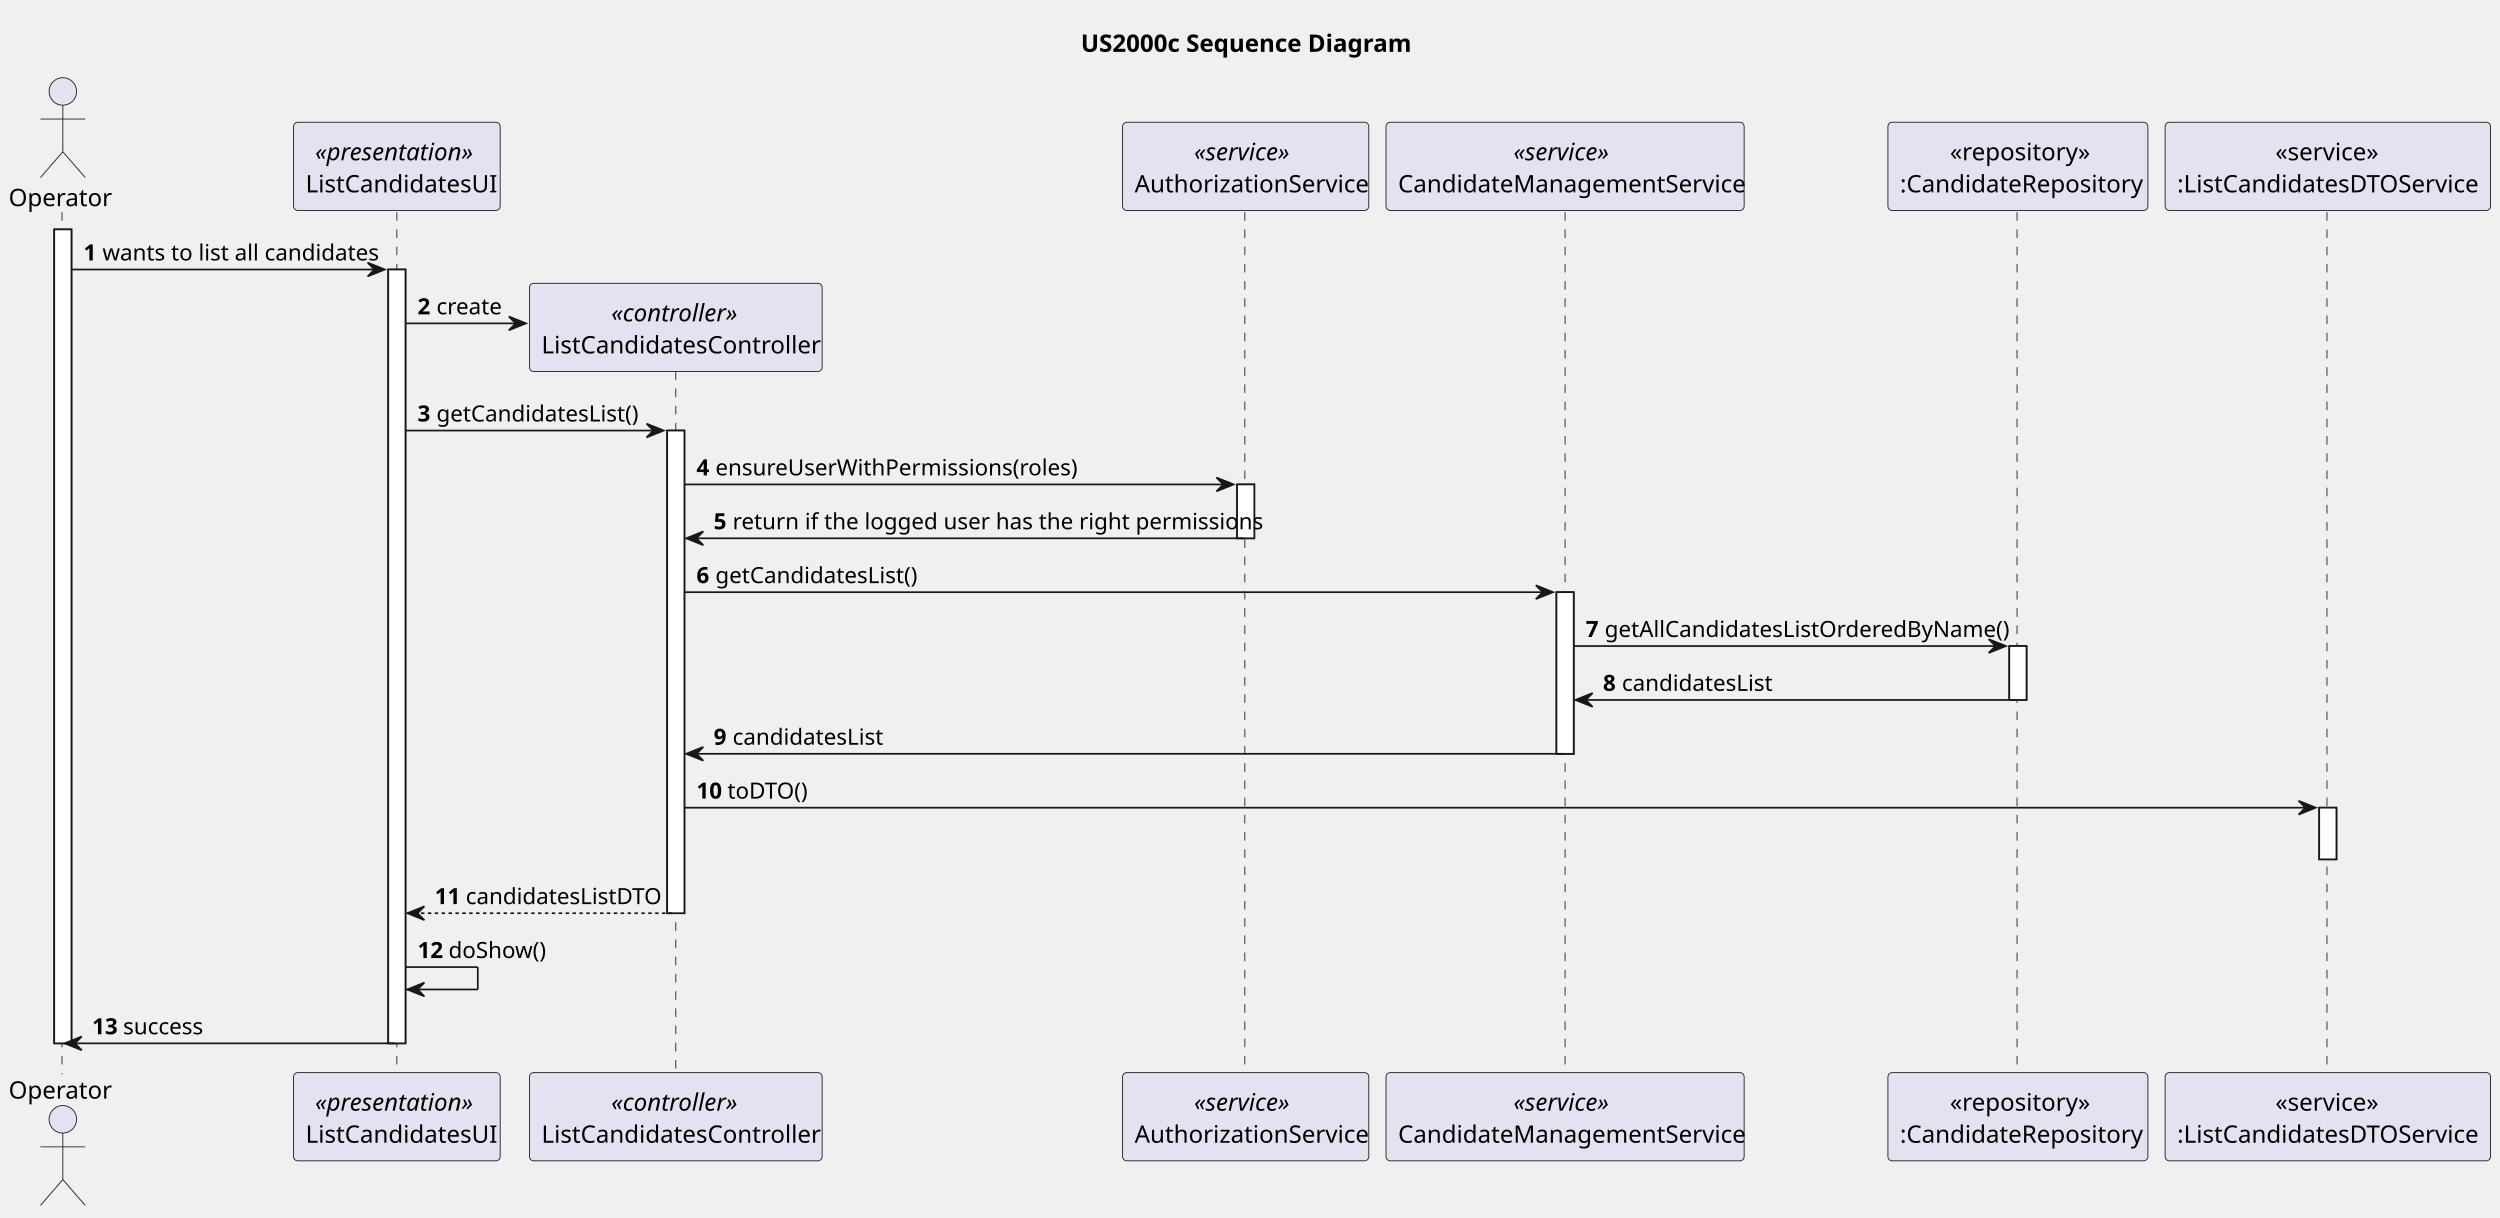
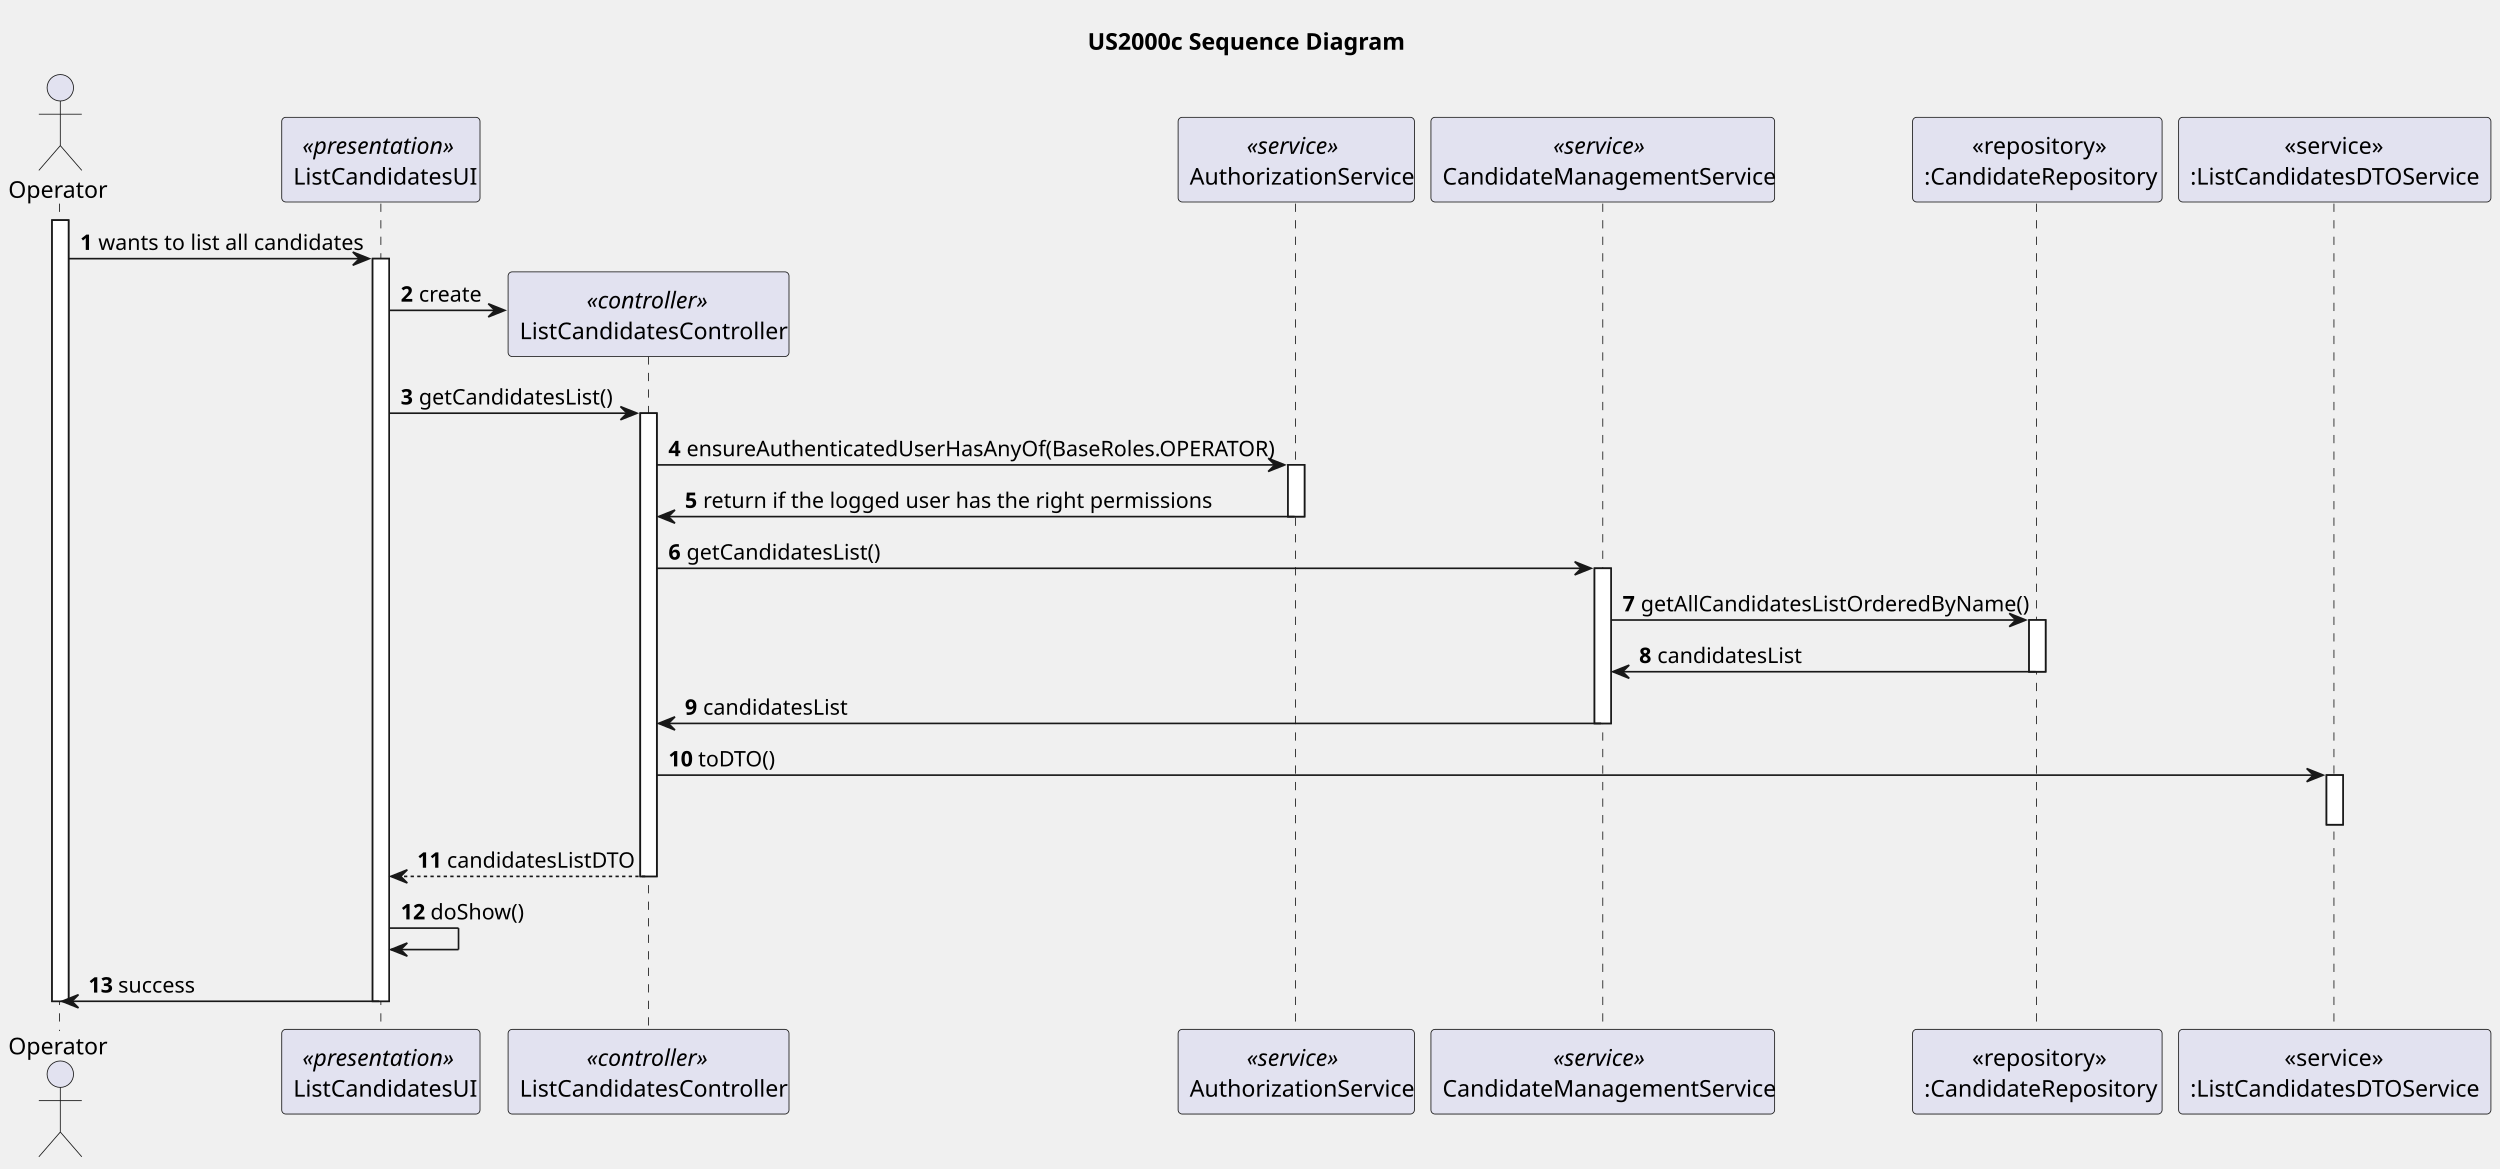
- <svg xmlns="http://www.w3.org/2000/svg" contentStyleType="text/css" height="707px" preserveAspectRatio="none" style="width:1452px;height:707px;background:#FFFFFF;" version="1.1" viewBox="0 0 1452 707" width="1452px" zoomAndPan="magnify">
+ <svg xmlns="http://www.w3.org/2000/svg" contentStyleType="text/css" height="707px" preserveAspectRatio="none" style="width:1513px;height:707px;background:#FFFFFF;" version="1.1" viewBox="0 0 1513 707" width="1513px" zoomAndPan="magnify">
  <defs />
  <g>
-     <text fill="#000000" font-family="sans-serif" font-size="14" font-weight="bold" lengthAdjust="spacing" textLength="195" x="627.75" y="30.107">US2000c Sequence Diagram</text>
+     <text fill="#000000" font-family="sans-serif" font-size="14" font-weight="bold" lengthAdjust="spacing" textLength="195" x="658.25" y="30.107">US2000c Sequence Diagram</text>
    <rect fill="#FFFFFF" height="472.734" style="stroke:#181818;stroke-width:1.0;" width="10" x="31.5" y="133.242" />
    <rect fill="#FFFFFF" height="449.443" style="stroke:#181818;stroke-width:1.0;" width="10" x="225.5" y="156.533" />
    <rect fill="#FFFFFF" height="280.328" style="stroke:#181818;stroke-width:1.0;" width="10" x="387.5" y="250.066" />
-     <rect fill="#FFFFFF" height="31.291" style="stroke:#181818;stroke-width:1.0;" width="10" x="718.5" y="281.357" />
-     <rect fill="#FFFFFF" height="93.873" style="stroke:#181818;stroke-width:1.0;" width="10" x="904" y="343.94" />
-     <rect fill="#FFFFFF" height="31.291" style="stroke:#181818;stroke-width:1.0;" width="10" x="1167" y="375.231" />
-     <rect fill="#FFFFFF" height="30" style="stroke:#181818;stroke-width:1.0;" width="10" x="1347" y="469.103" />
+     <rect fill="#FFFFFF" height="31.291" style="stroke:#181818;stroke-width:1.0;" width="10" x="779.5" y="281.357" />
+     <rect fill="#FFFFFF" height="93.873" style="stroke:#181818;stroke-width:1.0;" width="10" x="965" y="343.94" />
+     <rect fill="#FFFFFF" height="31.291" style="stroke:#181818;stroke-width:1.0;" width="10" x="1228" y="375.231" />
+     <rect fill="#FFFFFF" height="30" style="stroke:#181818;stroke-width:1.0;" width="10" x="1408" y="469.103" />
    <line style="stroke:#181818;stroke-width:0.5;stroke-dasharray:5.0,5.0;" x1="36" x2="36" y1="123.242" y2="623.977" />
    <line style="stroke:#181818;stroke-width:0.5;stroke-dasharray:5.0,5.0;" x1="230.5" x2="230.5" y1="123.242" y2="623.977" />
    <line style="stroke:#181818;stroke-width:0.5;stroke-dasharray:5.0,5.0;" x1="392.5" x2="392.5" y1="205.654" y2="623.977" />
-     <line style="stroke:#181818;stroke-width:0.5;stroke-dasharray:5.0,5.0;" x1="723" x2="723" y1="123.242" y2="623.977" />
-     <line style="stroke:#181818;stroke-width:0.5;stroke-dasharray:5.0,5.0;" x1="909" x2="909" y1="123.242" y2="623.977" />
-     <line style="stroke:#181818;stroke-width:0.5;stroke-dasharray:5.0,5.0;" x1="1171.5" x2="1171.5" y1="123.242" y2="623.977" />
-     <line style="stroke:#181818;stroke-width:0.5;stroke-dasharray:5.0,5.0;" x1="1351.5" x2="1351.5" y1="123.242" y2="623.977" />
+     <line style="stroke:#181818;stroke-width:0.5;stroke-dasharray:5.0,5.0;" x1="784" x2="784" y1="123.242" y2="623.977" />
+     <line style="stroke:#181818;stroke-width:0.5;stroke-dasharray:5.0,5.0;" x1="970" x2="970" y1="123.242" y2="623.977" />
+     <line style="stroke:#181818;stroke-width:0.5;stroke-dasharray:5.0,5.0;" x1="1232.5" x2="1232.5" y1="123.242" y2="623.977" />
+     <line style="stroke:#181818;stroke-width:0.5;stroke-dasharray:5.0,5.0;" x1="1412.5" x2="1412.5" y1="123.242" y2="623.977" />
    <text fill="#000000" font-family="sans-serif" font-size="14" lengthAdjust="spacing" textLength="57" x="5" y="119.728">Operator</text>
    <ellipse cx="36.5" cy="53.121" fill="#E2E2F0" rx="8" ry="8" style="stroke:#181818;stroke-width:0.5;" />
    <path d="M36.5,61.121 L36.5,88.121 M23.5,69.121 L49.5,69.121 M36.5,88.121 L23.5,103.121 M36.5,88.121 L49.5,103.121 " fill="none" style="stroke:#181818;stroke-width:0.5;" />
    <text fill="#000000" font-family="sans-serif" font-size="14" lengthAdjust="spacing" textLength="57" x="5" y="638.084">Operator</text>
    <ellipse cx="36.5" cy="650.098" fill="#E2E2F0" rx="8" ry="8" style="stroke:#181818;stroke-width:0.5;" />
    <path d="M36.5,658.098 L36.5,685.098 M23.5,666.098 L49.5,666.098 M36.5,685.098 L23.5,700.098 M36.5,685.098 L49.5,700.098 " fill="none" style="stroke:#181818;stroke-width:0.5;" />
    <rect fill="#E2E2F0" height="51.242" rx="2.5" ry="2.5" style="stroke:#181818;stroke-width:0.5;" width="120" x="170.5" y="71" />
    <text fill="#000000" font-family="sans-serif" font-size="14" font-style="italic" lengthAdjust="spacing" textLength="95" x="183" y="93.107">«presentation»</text>
    <text fill="#000000" font-family="sans-serif" font-size="14" lengthAdjust="spacing" textLength="106" x="177.5" y="111.728">ListCandidatesUI</text>
    <rect fill="#E2E2F0" height="51.242" rx="2.5" ry="2.5" style="stroke:#181818;stroke-width:0.5;" width="120" x="170.5" y="622.977" />
    <text fill="#000000" font-family="sans-serif" font-size="14" font-style="italic" lengthAdjust="spacing" textLength="95" x="183" y="645.084">«presentation»</text>
    <text fill="#000000" font-family="sans-serif" font-size="14" lengthAdjust="spacing" textLength="106" x="177.5" y="663.705">ListCandidatesUI</text>
    <rect fill="#E2E2F0" height="51.242" rx="2.5" ry="2.5" style="stroke:#181818;stroke-width:0.5;" width="170" x="307.5" y="622.977" />
    <text fill="#000000" font-family="sans-serif" font-size="14" font-style="italic" lengthAdjust="spacing" textLength="75" x="355" y="645.084">«controller»</text>
    <text fill="#000000" font-family="sans-serif" font-size="14" lengthAdjust="spacing" textLength="156" x="314.5" y="663.705">ListCandidatesController</text>
-     <rect fill="#E2E2F0" height="51.242" rx="2.5" ry="2.5" style="stroke:#181818;stroke-width:0.5;" width="143" x="652" y="71" />
-     <text fill="#000000" font-family="sans-serif" font-size="14" font-style="italic" lengthAdjust="spacing" textLength="60" x="693.5" y="93.107">«service»</text>
-     <text fill="#000000" font-family="sans-serif" font-size="14" lengthAdjust="spacing" textLength="129" x="659" y="111.728">AuthorizationService</text>
-     <rect fill="#E2E2F0" height="51.242" rx="2.5" ry="2.5" style="stroke:#181818;stroke-width:0.5;" width="143" x="652" y="622.977" />
-     <text fill="#000000" font-family="sans-serif" font-size="14" font-style="italic" lengthAdjust="spacing" textLength="60" x="693.5" y="645.084">«service»</text>
-     <text fill="#000000" font-family="sans-serif" font-size="14" lengthAdjust="spacing" textLength="129" x="659" y="663.705">AuthorizationService</text>
-     <rect fill="#E2E2F0" height="51.242" rx="2.5" ry="2.5" style="stroke:#181818;stroke-width:0.5;" width="208" x="805" y="71" />
-     <text fill="#000000" font-family="sans-serif" font-size="14" font-style="italic" lengthAdjust="spacing" textLength="60" x="879" y="93.107">«service»</text>
-     <text fill="#000000" font-family="sans-serif" font-size="14" lengthAdjust="spacing" textLength="194" x="812" y="111.728">CandidateManagementService</text>
-     <rect fill="#E2E2F0" height="51.242" rx="2.5" ry="2.5" style="stroke:#181818;stroke-width:0.5;" width="208" x="805" y="622.977" />
-     <text fill="#000000" font-family="sans-serif" font-size="14" font-style="italic" lengthAdjust="spacing" textLength="60" x="879" y="645.084">«service»</text>
-     <text fill="#000000" font-family="sans-serif" font-size="14" lengthAdjust="spacing" textLength="194" x="812" y="663.705">CandidateManagementService</text>
-     <rect fill="#E2E2F0" height="51.242" rx="2.5" ry="2.5" style="stroke:#181818;stroke-width:0.5;" width="151" x="1096.5" y="71" />
-     <text fill="#000000" font-family="sans-serif" font-size="14" lengthAdjust="spacing" textLength="79" x="1132.5" y="93.107">«repository»</text>
-     <text fill="#000000" font-family="sans-serif" font-size="14" lengthAdjust="spacing" textLength="137" x="1103.5" y="111.728">:CandidateRepository</text>
-     <rect fill="#E2E2F0" height="51.242" rx="2.5" ry="2.5" style="stroke:#181818;stroke-width:0.5;" width="151" x="1096.5" y="622.977" />
-     <text fill="#000000" font-family="sans-serif" font-size="14" lengthAdjust="spacing" textLength="79" x="1132.5" y="645.084">«repository»</text>
-     <text fill="#000000" font-family="sans-serif" font-size="14" lengthAdjust="spacing" textLength="137" x="1103.5" y="663.705">:CandidateRepository</text>
-     <rect fill="#E2E2F0" height="51.242" rx="2.5" ry="2.5" style="stroke:#181818;stroke-width:0.5;" width="189" x="1257.5" y="71" />
-     <text fill="#000000" font-family="sans-serif" font-size="14" lengthAdjust="spacing" textLength="61" x="1321.5" y="93.107">«service»</text>
-     <text fill="#000000" font-family="sans-serif" font-size="14" lengthAdjust="spacing" textLength="175" x="1264.5" y="111.728">:ListCandidatesDTOService</text>
-     <rect fill="#E2E2F0" height="51.242" rx="2.5" ry="2.5" style="stroke:#181818;stroke-width:0.5;" width="189" x="1257.5" y="622.977" />
-     <text fill="#000000" font-family="sans-serif" font-size="14" lengthAdjust="spacing" textLength="61" x="1321.5" y="645.084">«service»</text>
-     <text fill="#000000" font-family="sans-serif" font-size="14" lengthAdjust="spacing" textLength="175" x="1264.5" y="663.705">:ListCandidatesDTOService</text>
+     <rect fill="#E2E2F0" height="51.242" rx="2.5" ry="2.5" style="stroke:#181818;stroke-width:0.5;" width="143" x="713" y="71" />
+     <text fill="#000000" font-family="sans-serif" font-size="14" font-style="italic" lengthAdjust="spacing" textLength="60" x="754.5" y="93.107">«service»</text>
+     <text fill="#000000" font-family="sans-serif" font-size="14" lengthAdjust="spacing" textLength="129" x="720" y="111.728">AuthorizationService</text>
+     <rect fill="#E2E2F0" height="51.242" rx="2.5" ry="2.5" style="stroke:#181818;stroke-width:0.5;" width="143" x="713" y="622.977" />
+     <text fill="#000000" font-family="sans-serif" font-size="14" font-style="italic" lengthAdjust="spacing" textLength="60" x="754.5" y="645.084">«service»</text>
+     <text fill="#000000" font-family="sans-serif" font-size="14" lengthAdjust="spacing" textLength="129" x="720" y="663.705">AuthorizationService</text>
+     <rect fill="#E2E2F0" height="51.242" rx="2.5" ry="2.5" style="stroke:#181818;stroke-width:0.5;" width="208" x="866" y="71" />
+     <text fill="#000000" font-family="sans-serif" font-size="14" font-style="italic" lengthAdjust="spacing" textLength="60" x="940" y="93.107">«service»</text>
+     <text fill="#000000" font-family="sans-serif" font-size="14" lengthAdjust="spacing" textLength="194" x="873" y="111.728">CandidateManagementService</text>
+     <rect fill="#E2E2F0" height="51.242" rx="2.5" ry="2.5" style="stroke:#181818;stroke-width:0.5;" width="208" x="866" y="622.977" />
+     <text fill="#000000" font-family="sans-serif" font-size="14" font-style="italic" lengthAdjust="spacing" textLength="60" x="940" y="645.084">«service»</text>
+     <text fill="#000000" font-family="sans-serif" font-size="14" lengthAdjust="spacing" textLength="194" x="873" y="663.705">CandidateManagementService</text>
+     <rect fill="#E2E2F0" height="51.242" rx="2.5" ry="2.5" style="stroke:#181818;stroke-width:0.5;" width="151" x="1157.5" y="71" />
+     <text fill="#000000" font-family="sans-serif" font-size="14" lengthAdjust="spacing" textLength="79" x="1193.5" y="93.107">«repository»</text>
+     <text fill="#000000" font-family="sans-serif" font-size="14" lengthAdjust="spacing" textLength="137" x="1164.5" y="111.728">:CandidateRepository</text>
+     <rect fill="#E2E2F0" height="51.242" rx="2.5" ry="2.5" style="stroke:#181818;stroke-width:0.5;" width="151" x="1157.5" y="622.977" />
+     <text fill="#000000" font-family="sans-serif" font-size="14" lengthAdjust="spacing" textLength="79" x="1193.5" y="645.084">«repository»</text>
+     <text fill="#000000" font-family="sans-serif" font-size="14" lengthAdjust="spacing" textLength="137" x="1164.5" y="663.705">:CandidateRepository</text>
+     <rect fill="#E2E2F0" height="51.242" rx="2.5" ry="2.5" style="stroke:#181818;stroke-width:0.5;" width="189" x="1318.5" y="71" />
+     <text fill="#000000" font-family="sans-serif" font-size="14" lengthAdjust="spacing" textLength="61" x="1382.5" y="93.107">«service»</text>
+     <text fill="#000000" font-family="sans-serif" font-size="14" lengthAdjust="spacing" textLength="175" x="1325.5" y="111.728">:ListCandidatesDTOService</text>
+     <rect fill="#E2E2F0" height="51.242" rx="2.5" ry="2.5" style="stroke:#181818;stroke-width:0.5;" width="189" x="1318.5" y="622.977" />
+     <text fill="#000000" font-family="sans-serif" font-size="14" lengthAdjust="spacing" textLength="61" x="1382.5" y="645.084">«service»</text>
+     <text fill="#000000" font-family="sans-serif" font-size="14" lengthAdjust="spacing" textLength="175" x="1325.5" y="663.705">:ListCandidatesDTOService</text>
    <rect fill="#FFFFFF" height="472.734" style="stroke:#181818;stroke-width:1.0;" width="10" x="31.5" y="133.242" />
    <rect fill="#FFFFFF" height="449.443" style="stroke:#181818;stroke-width:1.0;" width="10" x="225.5" y="156.533" />
    <rect fill="#FFFFFF" height="280.328" style="stroke:#181818;stroke-width:1.0;" width="10" x="387.5" y="250.066" />
-     <rect fill="#FFFFFF" height="31.291" style="stroke:#181818;stroke-width:1.0;" width="10" x="718.5" y="281.357" />
-     <rect fill="#FFFFFF" height="93.873" style="stroke:#181818;stroke-width:1.0;" width="10" x="904" y="343.94" />
-     <rect fill="#FFFFFF" height="31.291" style="stroke:#181818;stroke-width:1.0;" width="10" x="1167" y="375.231" />
-     <rect fill="#FFFFFF" height="30" style="stroke:#181818;stroke-width:1.0;" width="10" x="1347" y="469.103" />
+     <rect fill="#FFFFFF" height="31.291" style="stroke:#181818;stroke-width:1.0;" width="10" x="779.5" y="281.357" />
+     <rect fill="#FFFFFF" height="93.873" style="stroke:#181818;stroke-width:1.0;" width="10" x="965" y="343.94" />
+     <rect fill="#FFFFFF" height="31.291" style="stroke:#181818;stroke-width:1.0;" width="10" x="1228" y="375.231" />
+     <rect fill="#FFFFFF" height="30" style="stroke:#181818;stroke-width:1.0;" width="10" x="1408" y="469.103" />
    <polygon fill="#181818" points="213.5,152.533,223.5,156.533,213.5,160.533,217.5,156.533" style="stroke:#181818;stroke-width:1.0;" />
    <line style="stroke:#181818;stroke-width:1.0;" x1="41.5" x2="219.5" y1="156.533" y2="156.533" />
    <text fill="#000000" font-family="sans-serif" font-size="13" font-weight="bold" lengthAdjust="spacing" textLength="7" x="48.5" y="151.27">1</text>
    <text fill="#000000" font-family="sans-serif" font-size="13" lengthAdjust="spacing" textLength="154" x="59.5" y="151.27">wants to list all candidates</text>
    <polygon fill="#181818" points="295.5,183.824,305.5,187.824,295.5,191.824,299.5,187.824" style="stroke:#181818;stroke-width:1.0;" />
    <line style="stroke:#181818;stroke-width:1.0;" x1="235.5" x2="301.5" y1="187.824" y2="187.824" />
    <text fill="#000000" font-family="sans-serif" font-size="13" font-weight="bold" lengthAdjust="spacing" textLength="7" x="242.5" y="182.561">2</text>
    <text fill="#000000" font-family="sans-serif" font-size="13" lengthAdjust="spacing" textLength="36" x="253.5" y="182.561">create</text>
    <rect fill="#E2E2F0" height="51.242" rx="2.5" ry="2.5" style="stroke:#181818;stroke-width:0.5;" width="170" x="307.5" y="164.533" />
    <text fill="#000000" font-family="sans-serif" font-size="14" font-style="italic" lengthAdjust="spacing" textLength="75" x="355" y="186.641">«controller»</text>
    <text fill="#000000" font-family="sans-serif" font-size="14" lengthAdjust="spacing" textLength="156" x="314.5" y="205.262">ListCandidatesController</text>
    <polygon fill="#181818" points="375.5,246.066,385.5,250.066,375.5,254.066,379.5,250.066" style="stroke:#181818;stroke-width:1.0;" />
    <line style="stroke:#181818;stroke-width:1.0;" x1="235.5" x2="381.5" y1="250.066" y2="250.066" />
    <text fill="#000000" font-family="sans-serif" font-size="13" font-weight="bold" lengthAdjust="spacing" textLength="7" x="242.5" y="244.804">3</text>
    <text fill="#000000" font-family="sans-serif" font-size="13" lengthAdjust="spacing" textLength="112" x="253.5" y="244.804">getCandidatesList()</text>
-     <polygon fill="#181818" points="706.5,277.357,716.5,281.357,706.5,285.357,710.5,281.357" style="stroke:#181818;stroke-width:1.0;" />
-     <line style="stroke:#181818;stroke-width:1.0;" x1="397.5" x2="712.5" y1="281.357" y2="281.357" />
+     <polygon fill="#181818" points="767.5,277.357,777.5,281.357,767.5,285.357,771.5,281.357" style="stroke:#181818;stroke-width:1.0;" />
+     <line style="stroke:#181818;stroke-width:1.0;" x1="397.5" x2="773.5" y1="281.357" y2="281.357" />
    <text fill="#000000" font-family="sans-serif" font-size="13" font-weight="bold" lengthAdjust="spacing" textLength="7" x="404.5" y="276.095">4</text>
-     <text fill="#000000" font-family="sans-serif" font-size="13" lengthAdjust="spacing" textLength="201" x="415.5" y="276.095">ensureUserWithPermissions(roles)</text>
+     <text fill="#000000" font-family="sans-serif" font-size="13" lengthAdjust="spacing" textLength="352" x="415.5" y="276.095">ensureAuthenticatedUserHasAnyOf(BaseRoles.OPERATOR)</text>
    <polygon fill="#181818" points="408.5,308.648,398.5,312.648,408.5,316.648,404.5,312.648" style="stroke:#181818;stroke-width:1.0;" />
-     <line style="stroke:#181818;stroke-width:1.0;" x1="402.5" x2="722.5" y1="312.648" y2="312.648" />
+     <line style="stroke:#181818;stroke-width:1.0;" x1="402.5" x2="783.5" y1="312.648" y2="312.648" />
    <text fill="#000000" font-family="sans-serif" font-size="13" font-weight="bold" lengthAdjust="spacing" textLength="7" x="414.5" y="307.386">5</text>
    <text fill="#000000" font-family="sans-serif" font-size="13" lengthAdjust="spacing" textLength="286" x="425.5" y="307.386">return if the logged user has the right permissions</text>
-     <polygon fill="#181818" points="892,339.94,902,343.94,892,347.94,896,343.94" style="stroke:#181818;stroke-width:1.0;" />
-     <line style="stroke:#181818;stroke-width:1.0;" x1="397.5" x2="898" y1="343.94" y2="343.94" />
+     <polygon fill="#181818" points="953,339.94,963,343.94,953,347.94,957,343.94" style="stroke:#181818;stroke-width:1.0;" />
+     <line style="stroke:#181818;stroke-width:1.0;" x1="397.5" x2="959" y1="343.94" y2="343.94" />
    <text fill="#000000" font-family="sans-serif" font-size="13" font-weight="bold" lengthAdjust="spacing" textLength="7" x="404.5" y="338.677">6</text>
    <text fill="#000000" font-family="sans-serif" font-size="13" lengthAdjust="spacing" textLength="112" x="415.5" y="338.677">getCandidatesList()</text>
-     <polygon fill="#181818" points="1155,371.231,1165,375.231,1155,379.231,1159,375.231" style="stroke:#181818;stroke-width:1.0;" />
-     <line style="stroke:#181818;stroke-width:1.0;" x1="914" x2="1161" y1="375.231" y2="375.231" />
-     <text fill="#000000" font-family="sans-serif" font-size="13" font-weight="bold" lengthAdjust="spacing" textLength="7" x="921" y="369.968">7</text>
-     <text fill="#000000" font-family="sans-serif" font-size="13" lengthAdjust="spacing" textLength="223" x="932" y="369.968">getAllCandidatesListOrderedByName()</text>
-     <polygon fill="#181818" points="925,402.522,915,406.522,925,410.522,921,406.522" style="stroke:#181818;stroke-width:1.0;" />
-     <line style="stroke:#181818;stroke-width:1.0;" x1="919" x2="1171" y1="406.522" y2="406.522" />
-     <text fill="#000000" font-family="sans-serif" font-size="13" font-weight="bold" lengthAdjust="spacing" textLength="7" x="931" y="401.259">8</text>
-     <text fill="#000000" font-family="sans-serif" font-size="13" lengthAdjust="spacing" textLength="84" x="942" y="401.259">candidatesList</text>
+     <polygon fill="#181818" points="1216,371.231,1226,375.231,1216,379.231,1220,375.231" style="stroke:#181818;stroke-width:1.0;" />
+     <line style="stroke:#181818;stroke-width:1.0;" x1="975" x2="1222" y1="375.231" y2="375.231" />
+     <text fill="#000000" font-family="sans-serif" font-size="13" font-weight="bold" lengthAdjust="spacing" textLength="7" x="982" y="369.968">7</text>
+     <text fill="#000000" font-family="sans-serif" font-size="13" lengthAdjust="spacing" textLength="223" x="993" y="369.968">getAllCandidatesListOrderedByName()</text>
+     <polygon fill="#181818" points="986,402.522,976,406.522,986,410.522,982,406.522" style="stroke:#181818;stroke-width:1.0;" />
+     <line style="stroke:#181818;stroke-width:1.0;" x1="980" x2="1232" y1="406.522" y2="406.522" />
+     <text fill="#000000" font-family="sans-serif" font-size="13" font-weight="bold" lengthAdjust="spacing" textLength="7" x="992" y="401.259">8</text>
+     <text fill="#000000" font-family="sans-serif" font-size="13" lengthAdjust="spacing" textLength="84" x="1003" y="401.259">candidatesList</text>
    <polygon fill="#181818" points="408.5,433.812,398.5,437.812,408.5,441.812,404.5,437.812" style="stroke:#181818;stroke-width:1.0;" />
-     <line style="stroke:#181818;stroke-width:1.0;" x1="402.5" x2="908" y1="437.812" y2="437.812" />
+     <line style="stroke:#181818;stroke-width:1.0;" x1="402.5" x2="969" y1="437.812" y2="437.812" />
    <text fill="#000000" font-family="sans-serif" font-size="13" font-weight="bold" lengthAdjust="spacing" textLength="7" x="414.5" y="432.55">9</text>
    <text fill="#000000" font-family="sans-serif" font-size="13" lengthAdjust="spacing" textLength="84" x="425.5" y="432.55">candidatesList</text>
-     <polygon fill="#181818" points="1335,465.103,1345,469.103,1335,473.103,1339,469.103" style="stroke:#181818;stroke-width:1.0;" />
-     <line style="stroke:#181818;stroke-width:1.0;" x1="397.5" x2="1341" y1="469.103" y2="469.103" />
+     <polygon fill="#181818" points="1396,465.103,1406,469.103,1396,473.103,1400,469.103" style="stroke:#181818;stroke-width:1.0;" />
+     <line style="stroke:#181818;stroke-width:1.0;" x1="397.5" x2="1402" y1="469.103" y2="469.103" />
    <text fill="#000000" font-family="sans-serif" font-size="13" font-weight="bold" lengthAdjust="spacing" textLength="14" x="404.5" y="463.841">10</text>
    <text fill="#000000" font-family="sans-serif" font-size="13" lengthAdjust="spacing" textLength="45" x="422.5" y="463.841">toDTO()</text>
    <polygon fill="#181818" points="246.5,526.394,236.5,530.394,246.5,534.394,242.5,530.394" style="stroke:#181818;stroke-width:1.0;" />
    <line style="stroke:#181818;stroke-width:1.0;stroke-dasharray:2.0,2.0;" x1="240.5" x2="391.5" y1="530.394" y2="530.394" />
    <text fill="#000000" font-family="sans-serif" font-size="13" font-weight="bold" lengthAdjust="spacing" textLength="14" x="252.5" y="525.132">11</text>
    <text fill="#000000" font-family="sans-serif" font-size="13" lengthAdjust="spacing" textLength="110" x="270.5" y="525.132">candidatesListDTO</text>
    <line style="stroke:#181818;stroke-width:1.0;" x1="235.5" x2="277.5" y1="561.686" y2="561.686" />
    <line style="stroke:#181818;stroke-width:1.0;" x1="277.5" x2="277.5" y1="561.686" y2="574.686" />
    <line style="stroke:#181818;stroke-width:1.0;" x1="236.5" x2="277.5" y1="574.686" y2="574.686" />
    <polygon fill="#181818" points="246.5,570.686,236.5,574.686,246.5,578.686,242.5,574.686" style="stroke:#181818;stroke-width:1.0;" />
    <text fill="#000000" font-family="sans-serif" font-size="13" font-weight="bold" lengthAdjust="spacing" textLength="14" x="242.5" y="556.423">12</text>
    <text fill="#000000" font-family="sans-serif" font-size="13" lengthAdjust="spacing" textLength="54" x="260.5" y="556.423">doShow()</text>
    <polygon fill="#181818" points="47.5,601.977,37.5,605.977,47.5,609.977,43.5,605.977" style="stroke:#181818;stroke-width:1.0;" />
    <line style="stroke:#181818;stroke-width:1.0;" x1="41.5" x2="229.5" y1="605.977" y2="605.977" />
    <text fill="#000000" font-family="sans-serif" font-size="13" font-weight="bold" lengthAdjust="spacing" textLength="14" x="53.5" y="600.714">13</text>
    <text fill="#000000" font-family="sans-serif" font-size="13" lengthAdjust="spacing" textLength="49" x="71.5" y="600.714">success</text>
  </g>
</svg>
